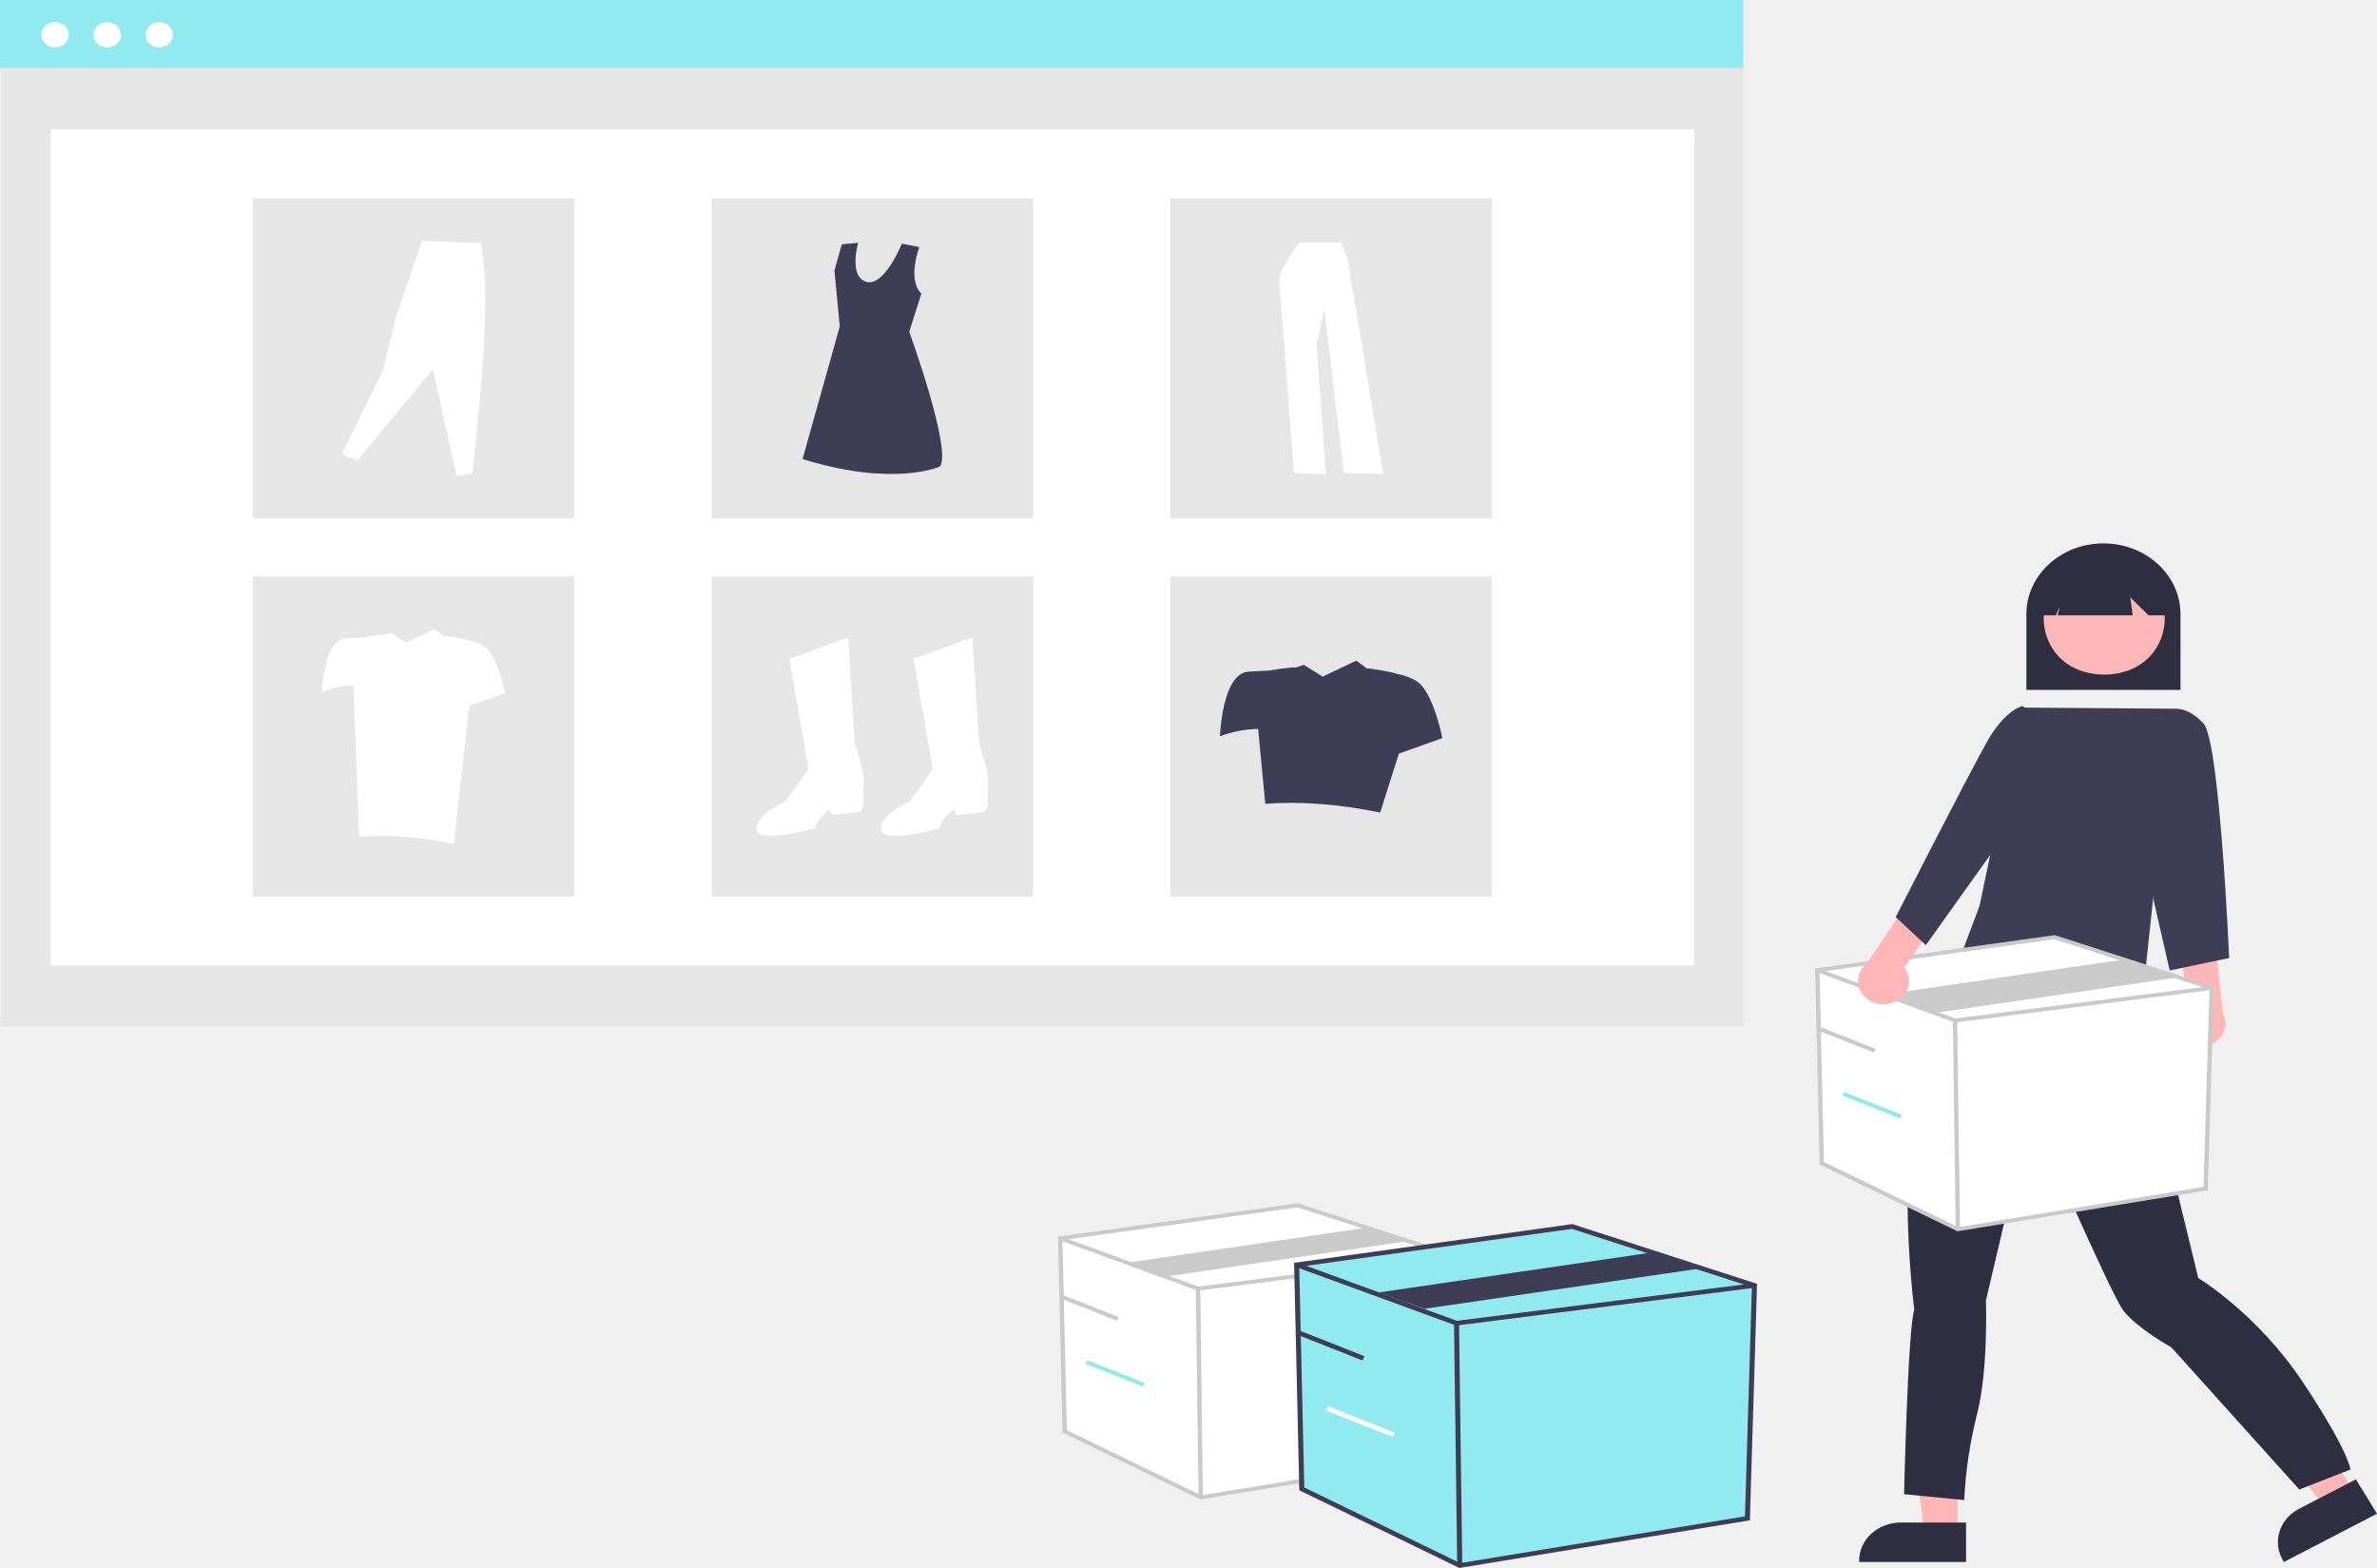
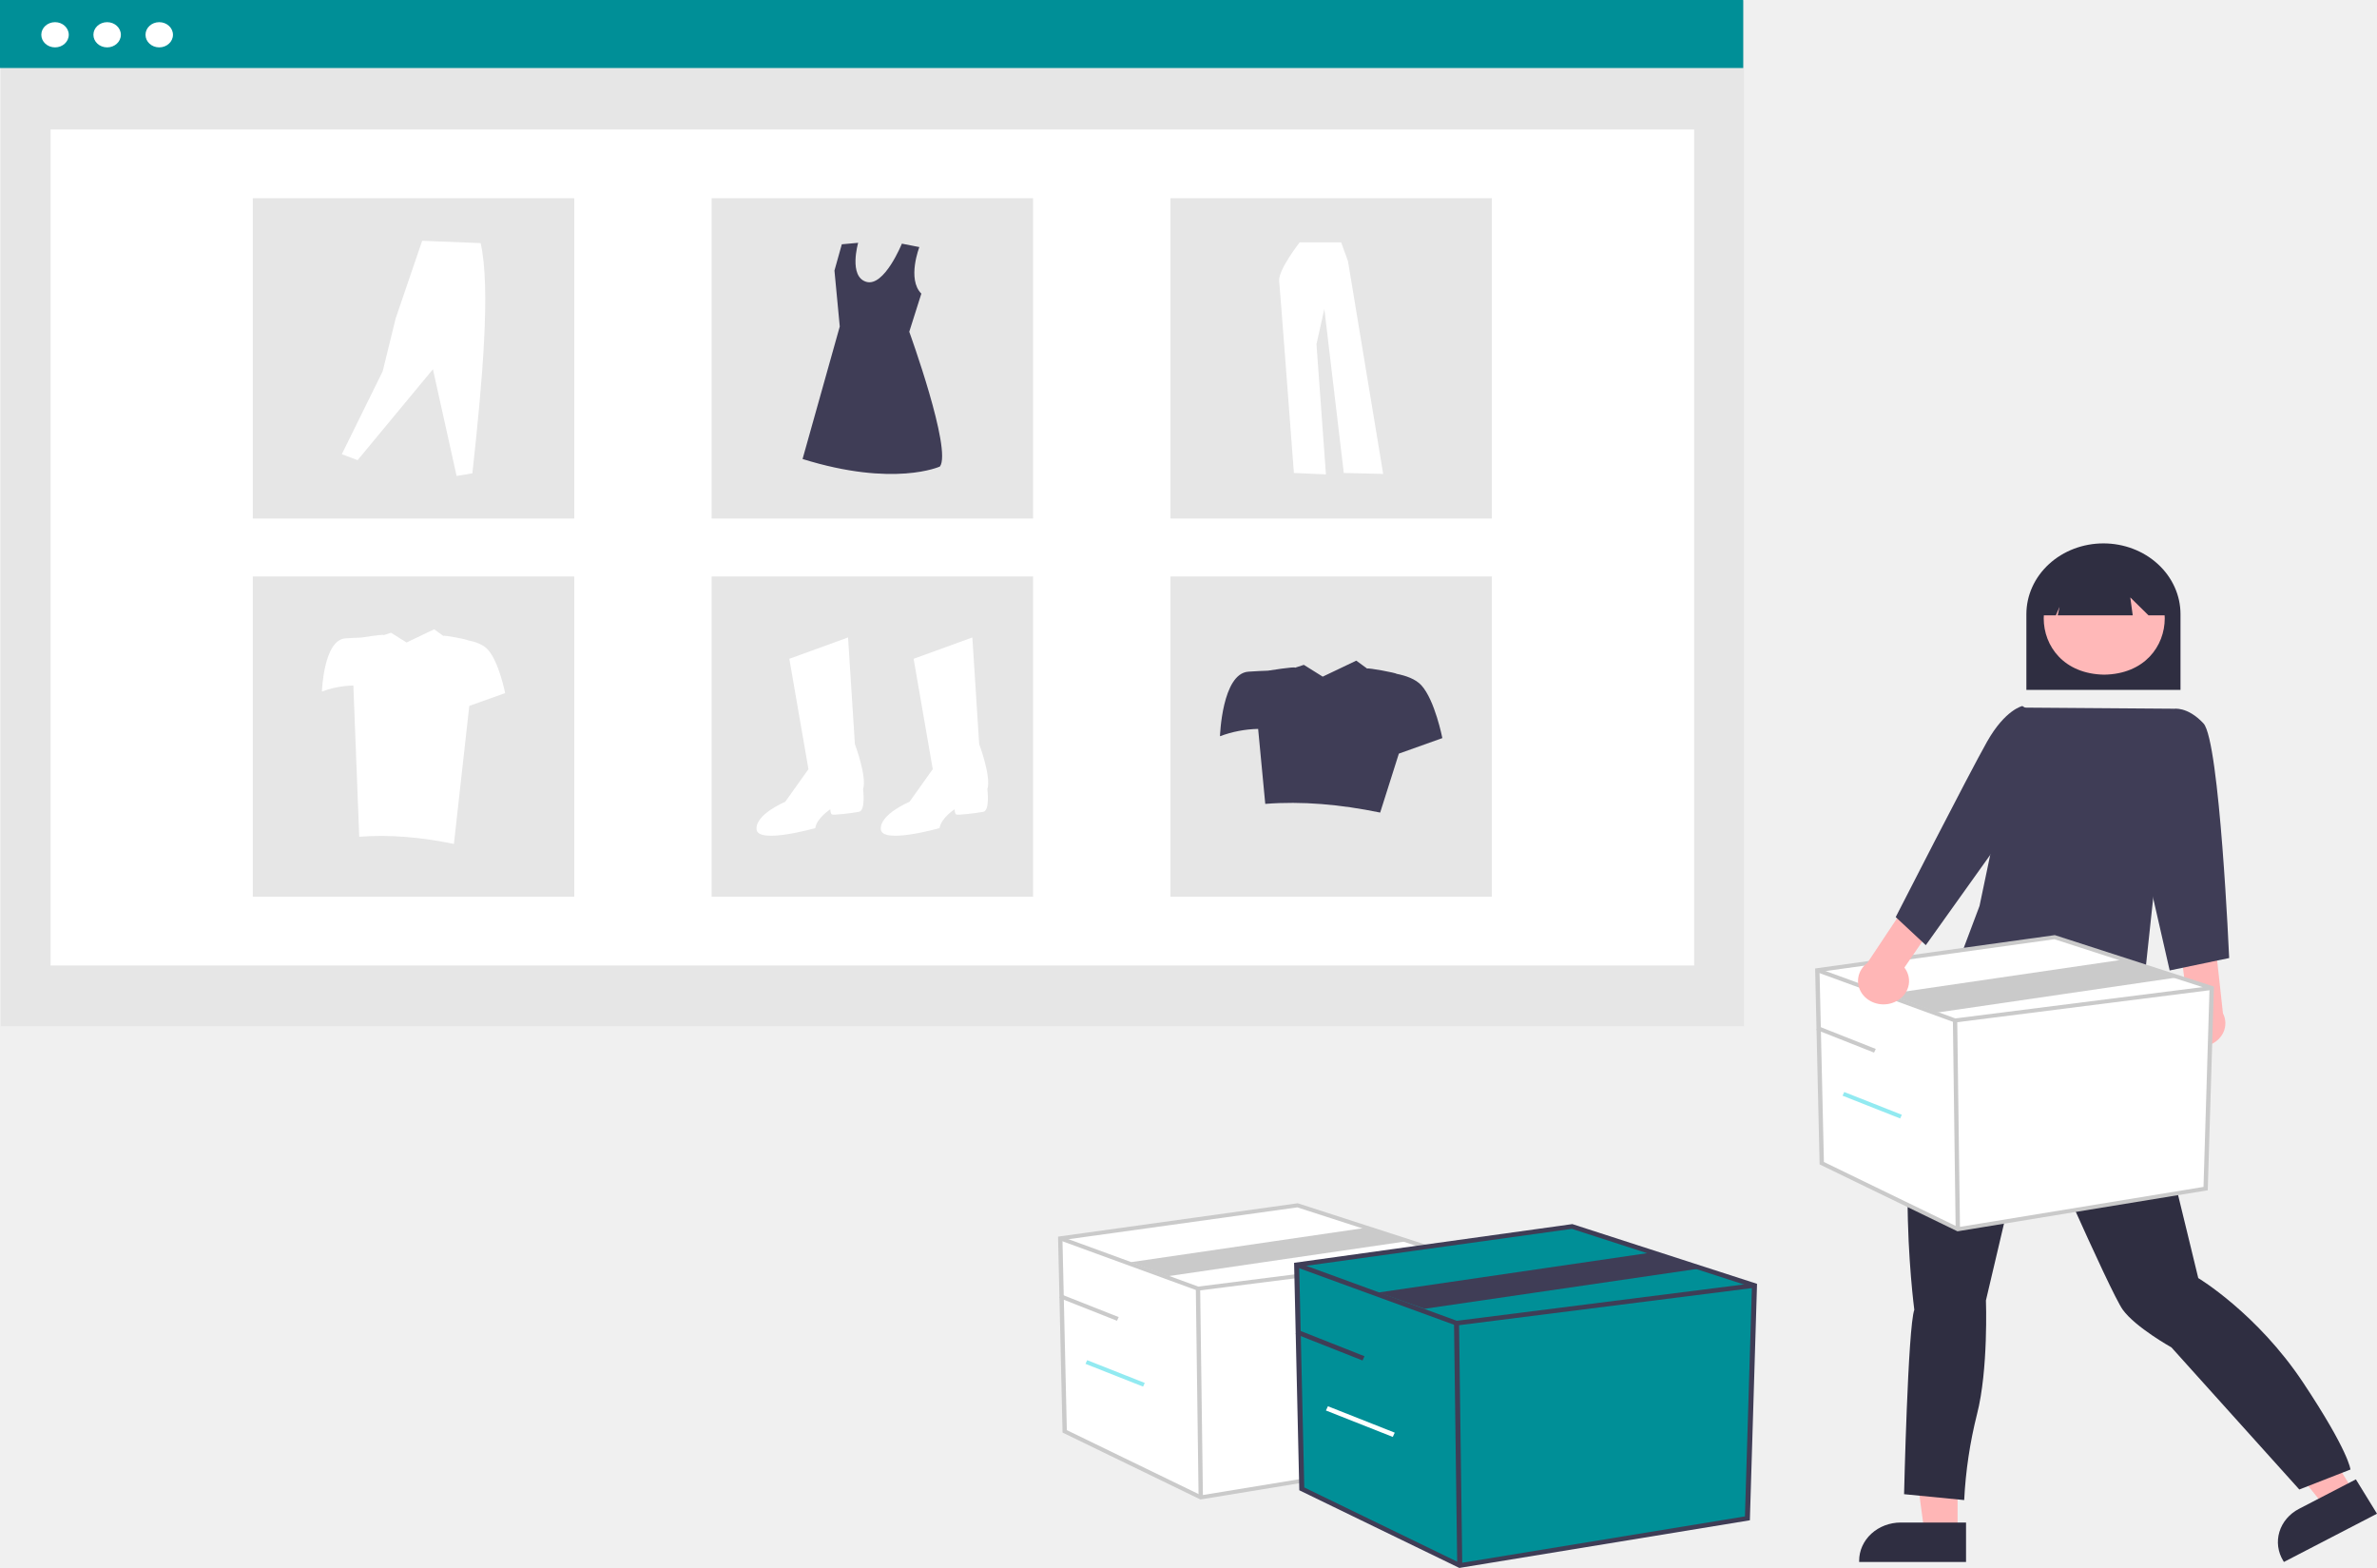
<svg xmlns="http://www.w3.org/2000/svg" width="376" height="248" viewBox="0 0 376 248" fill="none">
  <g clip-path="url(#clip0_44:133)">
    <path d="M275.865 0.143H0.118V162.304H275.865V0.143Z" fill="#E6E6E6" />
    <path d="M267.98 20.482H8.003V152.71H267.98V20.482Z" fill="white" />
-     <path d="M275.748 0H0V10.757H275.748V0Z" fill="#92EAF1" />
+     <path d="M275.748 0H0V10.757H275.748V0Z" fill="#008f97" />
    <path d="M8.706 7.494C9.905 7.494 10.877 6.601 10.877 5.5C10.877 4.399 9.905 3.506 8.706 3.506C7.507 3.506 6.534 4.399 6.534 5.5C6.534 6.601 7.507 7.494 8.706 7.494Z" fill="white" />
    <path d="M16.947 7.494C18.146 7.494 19.119 6.601 19.119 5.5C19.119 4.399 18.146 3.506 16.947 3.506C15.748 3.506 14.776 4.399 14.776 5.5C14.776 6.601 15.748 7.494 16.947 7.494Z" fill="white" />
    <path d="M25.188 7.494C26.388 7.494 27.36 6.601 27.36 5.5C27.36 4.399 26.388 3.506 25.188 3.506C23.989 3.506 23.017 4.399 23.017 5.5C23.017 6.601 23.989 7.494 25.188 7.494Z" fill="white" />
    <path d="M90.838 31.358H39.99V82.013H90.838V31.358Z" fill="#E6E6E6" />
    <path d="M163.415 31.358H112.567V82.013H163.415V31.358Z" fill="#E6E6E6" />
    <path d="M235.992 31.358H185.144V82.013H235.992V31.358Z" fill="#E6E6E6" />
    <path d="M90.838 91.181H39.99V141.836H90.838V91.181Z" fill="#E6E6E6" />
    <path d="M163.415 91.181H112.567V141.836H163.415V91.181Z" fill="#E6E6E6" />
    <path d="M235.992 91.181H185.144V141.836H235.992V91.181Z" fill="#E6E6E6" />
    <path d="M124.857 104.2L134.147 100.827L135.228 117.69C135.228 117.69 137.172 122.848 136.524 124.832C136.524 124.832 136.956 128.205 135.876 128.404C134.795 128.602 131.77 128.999 131.556 128.8C131.342 128.601 131.34 128.006 131.34 128.006C131.34 128.006 129.179 129.395 128.963 130.982C128.963 130.982 119.889 133.561 119.673 131.18C119.457 128.8 124.21 126.816 124.21 126.816L127.883 121.658L124.857 104.2Z" fill="white" />
    <path d="M144.519 104.2L153.808 100.827L154.889 117.69C154.889 117.69 156.833 122.848 156.185 124.832C156.185 124.832 156.617 128.205 155.537 128.404C154.456 128.602 151.431 128.999 151.217 128.8C151.003 128.601 151.001 128.006 151.001 128.006C151.001 128.006 148.84 129.395 148.624 130.982C148.624 130.982 139.55 133.561 139.334 131.18C139.118 128.8 143.871 126.816 143.871 126.816L147.544 121.658L144.519 104.2Z" fill="white" />
    <path d="M145.427 39.08C145.427 39.08 143.449 44.156 145.741 46.444L143.83 52.474C143.83 52.474 150.619 71.176 148.679 73.789C148.679 73.789 141.438 77.114 126.952 72.601L132.836 51.643L131.996 42.796L133.16 38.64L135.746 38.404C135.746 38.404 134.194 43.748 137.039 44.579C139.884 45.41 142.66 38.538 142.66 38.538L145.427 39.08Z" fill="#3F3D56" />
    <path d="M54.07 71.844L56.566 72.782L68.481 58.403L72.226 75.282L74.722 74.866C76.324 60.313 77.631 45.47 76.027 38.45L66.779 38.085L62.581 50.382L60.538 58.717L54.07 71.844Z" fill="white" />
    <path d="M205.585 38.335C205.585 38.335 202.178 42.684 202.344 44.439C202.511 46.194 204.671 74.807 204.671 74.807L209.74 75.036L208.243 54.434L209.489 48.864L212.564 74.807L218.797 74.96L213.229 41.311L212.149 38.335L205.585 38.335Z" fill="white" />
    <path d="M224.841 108.399C223.936 107.402 222.381 106.864 220.888 106.572C220.931 106.448 216.347 105.578 216.269 105.757L214.541 104.493L209.23 107.025L206.246 105.159L204.86 105.611C204.916 105.386 200.557 106.08 200.557 106.08C199.724 106.107 198.66 106.155 197.469 106.239C193.3 106.534 192.979 116.45 192.979 116.45C194.897 115.729 196.943 115.336 199.015 115.29L200.142 127.15C205.938 126.694 212.018 127.225 218.319 128.524L221.274 119.201L228.155 116.744C228.155 116.744 226.979 110.755 224.841 108.399Z" fill="#3F3D56" />
    <path d="M77.174 102.751C76.429 101.93 75.148 101.486 73.917 101.246C73.954 101.143 70.175 100.427 70.111 100.575L68.687 99.533L64.312 101.619L61.853 100.082L60.711 100.455C60.758 100.27 57.165 100.841 57.165 100.841C56.481 100.864 55.602 100.903 54.622 100.972C51.186 101.215 50.922 109.385 50.922 109.385C52.502 108.791 54.188 108.467 55.895 108.429L56.824 132.351C61.6 131.975 66.609 132.413 71.8 133.484L74.234 111.652L79.904 109.628C79.904 109.628 78.936 104.693 77.174 102.751Z" fill="white" />
    <path d="M320.538 109.119H344.917V97.141C344.917 94.173 343.633 91.326 341.347 89.227C339.061 87.128 335.96 85.948 332.728 85.948C329.495 85.948 326.394 87.128 324.108 89.227C321.823 91.326 320.538 94.173 320.538 97.141V109.119Z" fill="#2F2E41" />
    <path d="M309.655 242.388H304.412L301.918 223.815H309.656L309.655 242.388Z" fill="#FFB6B6" />
    <path d="M310.993 240.816H300.666C298.921 240.816 297.247 241.453 296.013 242.586C294.779 243.719 294.086 245.256 294.086 246.858V247.055H310.993V240.816Z" fill="#2F2E41" />
    <path d="M372.336 235.963L367.77 238.33L355.654 223.284L362.394 219.791L372.336 235.963Z" fill="#FFB6B6" />
    <path d="M372.659 233.99L363.667 238.65C362.147 239.438 361.03 240.748 360.563 242.292C360.095 243.836 360.314 245.487 361.172 246.883L361.277 247.054L376 239.422L372.659 233.99Z" fill="#2F2E41" />
    <path d="M338.824 158.867L339.229 160.724C339.229 160.724 340.443 161.839 339.836 162.396C339.229 162.953 339.431 165.554 339.431 165.554C339.771 170.297 346.52 196.947 347.727 202.152C347.727 202.152 357.033 207.725 364.317 218.686C371.6 229.646 371.801 232.433 371.801 232.433L363.71 235.592L343.48 213.113C343.48 213.113 337.815 209.955 335.792 207.168C333.768 204.382 321.223 175.586 321.223 175.586L314.14 205.682C314.14 205.682 314.545 216.643 312.724 223.702C311.604 228.157 310.927 232.696 310.701 237.264L301.192 236.335C301.192 236.335 301.799 209.955 302.81 207.168C302.81 207.168 298.561 175.029 307.059 162.21L313.907 145.446L320.614 143.076L338.824 158.867Z" fill="#2F2E41" />
    <path d="M332.853 88.876C320.088 89.077 320.09 106.513 332.853 106.711C345.618 106.511 345.616 89.075 332.853 88.876Z" fill="#FFB8B8" />
    <path d="M323.029 97.331H325.198L325.789 95.975L325.494 97.331H337.36L336.975 94.493L339.859 97.331H342.737V95.793C342.738 94.605 342.484 93.428 341.989 92.33C341.495 91.232 340.77 90.234 339.856 89.394C338.941 88.553 337.856 87.886 336.66 87.43C335.465 86.975 334.184 86.74 332.89 86.739C331.596 86.738 330.315 86.972 329.119 87.425C327.923 87.879 326.837 88.545 325.921 89.385C325.005 90.224 324.279 91.221 323.783 92.319C323.287 93.416 323.031 94.592 323.03 95.78V95.793L323.029 97.331Z" fill="#2F2E41" />
    <path d="M319.69 111.918L343.812 112.097L338.715 159.584C338.715 159.584 310.505 158.217 310.487 150.31L313.13 143.284L319.69 111.918Z" fill="#3F3D56" />
    <path d="M344.849 164.175C344.478 163.758 344.211 163.271 344.067 162.749C343.923 162.228 343.906 161.683 344.016 161.154C344.126 160.626 344.361 160.125 344.705 159.689C345.048 159.253 345.491 158.891 346.003 158.629L344.955 150.269L350.333 148.445L351.632 160.27C352.052 161.089 352.13 162.021 351.853 162.889C351.575 163.758 350.961 164.503 350.125 164.983C349.29 165.464 348.292 165.647 347.32 165.498C346.348 165.349 345.469 164.879 344.849 164.175Z" fill="#FFB6B6" />
    <path d="M340.64 116.188L343.814 112.114C343.814 112.114 345.986 111.672 348.552 114.421C351.119 117.17 352.616 151.533 352.616 151.533L343.206 153.497L337.646 129.148L340.64 116.188Z" fill="#3F3D56" />
    <path d="M287.471 153.453L288.171 183.982L309.694 194.427L348.892 188L349.855 156.265L325.006 148.231L287.471 153.453Z" fill="white" />
    <path d="M309.638 194.757L287.831 184.175L287.121 153.182L325.039 147.907L325.12 147.933L350.205 156.044L349.228 188.265L309.638 194.757ZM288.51 183.79L309.75 194.097L348.556 187.734L349.504 156.486L324.973 148.555L287.821 153.723L288.51 183.79Z" fill="#CACACA" />
    <path d="M309.214 161.731L309.13 161.7L287.344 153.746L287.597 153.16L309.3 161.083L349.808 155.952L349.902 156.578L309.214 161.731Z" fill="#CACACA" />
    <path d="M309.601 161.403L308.913 161.411L309.351 194.431L310.038 194.423L309.601 161.403Z" fill="#CACACA" />
    <path d="M306.461 160.15L298.608 157.227L336.414 151.695L344.267 154.618L306.461 160.15Z" fill="#CACACA" />
    <path d="M287.607 162.309L287.335 162.889L296.443 166.49L296.715 165.91L287.607 162.309Z" fill="#CACACA" />
    <path d="M291.731 172.724L291.459 173.304L300.568 176.905L300.84 176.325L291.731 172.724Z" fill="#92EAF1" />
    <path d="M167.715 195.867L168.415 226.397L189.939 236.841L229.137 230.414L230.099 198.679L205.251 190.645L167.715 195.867Z" fill="white" />
    <path d="M189.883 237.171L168.076 226.589L167.365 195.597L205.284 190.321L205.365 190.347L230.45 198.458L229.473 230.679L189.883 237.171ZM168.754 226.204L189.995 236.511L228.801 230.148L229.749 198.901L205.217 190.969L168.065 196.138L168.754 226.204Z" fill="#CACACA" />
    <path d="M189.459 204.145L189.374 204.114L167.588 196.16L167.842 195.574L189.544 203.497L230.052 198.367L230.146 198.992L189.459 204.145Z" fill="#CACACA" />
    <path d="M189.845 203.817L189.158 203.825L189.595 236.845L190.283 236.837L189.845 203.817Z" fill="#CACACA" />
    <path d="M184.803 201.846L178.852 199.641L216.659 194.11L222.609 196.314L184.803 201.846Z" fill="#CACACA" />
    <path d="M167.851 204.724L167.579 205.303L176.688 208.904L176.959 208.325L167.851 204.724Z" fill="#CACACA" />
    <path d="M171.976 215.139L171.704 215.719L180.812 219.32L181.084 218.74L171.976 215.139Z" fill="#92EAF1" />
-     <path d="M205.108 200.053L205.921 235.493L230.906 247.617L276.409 240.156L277.526 203.318L248.681 193.991L205.108 200.053Z" fill="#92EAF1" />
+     <path d="M205.108 200.053L205.921 235.493L230.906 247.617L276.409 240.156L277.526 203.318L248.681 193.991L205.108 200.053Z" fill="#008f97" />
    <path d="M230.841 248L205.527 235.716L204.702 199.739L248.719 193.615L248.813 193.645L277.933 203.061L276.799 240.464L230.841 248ZM206.314 235.27L230.971 247.234L276.019 239.848L277.119 203.574L248.642 194.367L205.514 200.367L206.314 235.27Z" fill="#3F3D56" />
    <path d="M230.349 209.662L230.251 209.627L204.961 200.394L205.255 199.713L230.448 208.91L277.471 202.955L277.58 203.68L230.349 209.662Z" fill="#3F3D56" />
    <path d="M230.797 209.282L229.999 209.291L230.507 247.622L231.305 247.613L230.797 209.282Z" fill="#3F3D56" />
    <path d="M225.349 207.01L218.036 204.434L261.923 198.013L269.236 200.589L225.349 207.01Z" fill="#3F3D56" />
    <path d="M205.266 210.334L204.95 211.007L215.524 215.187L215.839 214.514L205.266 210.334Z" fill="#3F3D56" />
    <path d="M210.054 222.424L209.738 223.097L220.312 227.277L220.627 226.604L210.054 222.424Z" fill="white" />
    <path d="M299.674 158.501C300.205 158.272 300.675 157.94 301.05 157.526C301.426 157.113 301.698 156.629 301.847 156.109C301.997 155.588 302.021 155.044 301.917 154.514C301.813 153.984 301.584 153.482 301.245 153.042L306.13 145.922L302.143 142.141L295.397 152.285C294.631 152.856 294.119 153.665 293.959 154.56C293.799 155.454 294.002 156.371 294.529 157.137C295.056 157.903 295.871 158.465 296.82 158.717C297.768 158.968 298.783 158.892 299.674 158.502V158.501Z" fill="#FFB6B6" />
    <path d="M323.397 113.789L319.897 111.672C319.897 111.672 317.196 112.228 314.323 117.301C311.451 122.374 299.867 145.056 299.867 145.056L304.629 149.494L317.331 131.7L323.397 113.789Z" fill="#3F3D56" />
  </g>
  <defs>
    <clipPath id="clip0_44:133">
      <rect width="376" height="248" fill="white" />
    </clipPath>
  </defs>
</svg>
